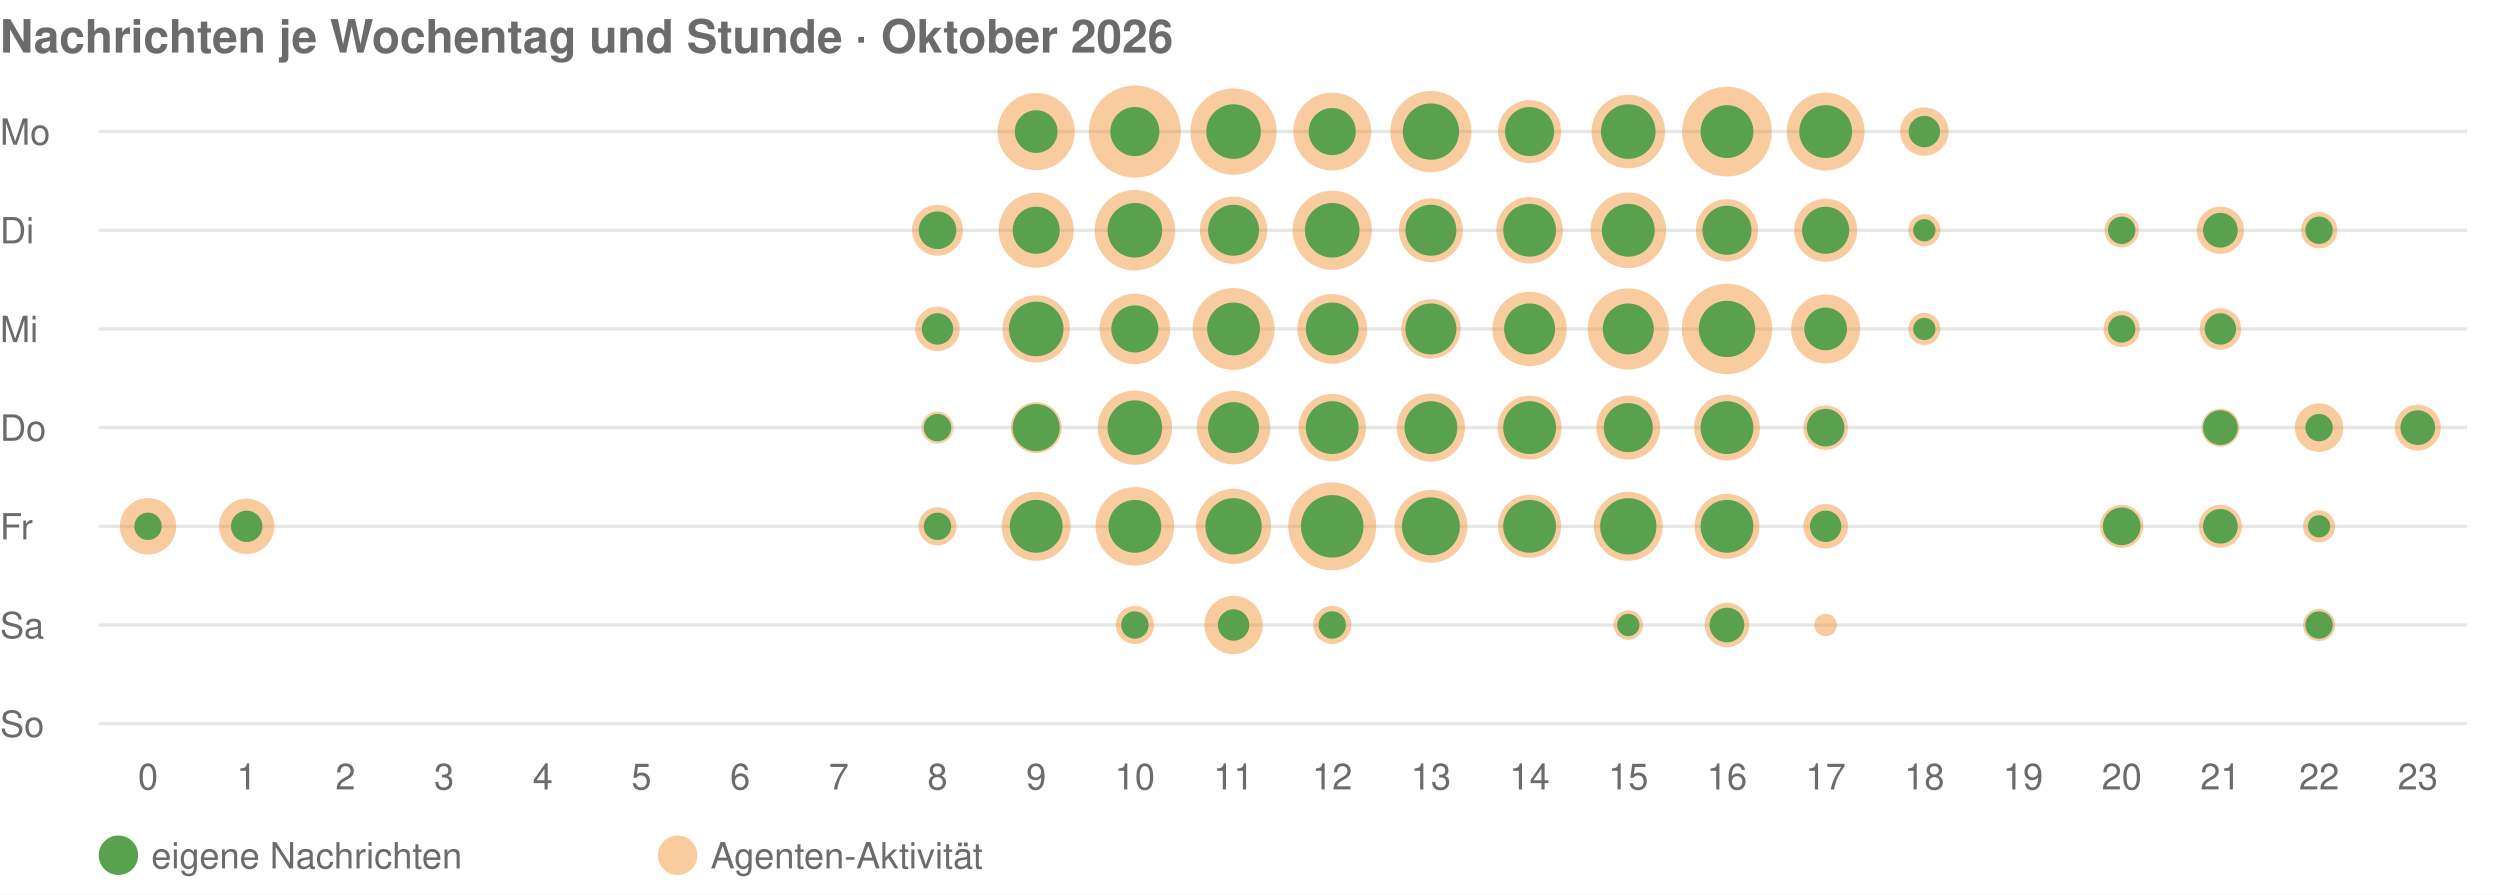
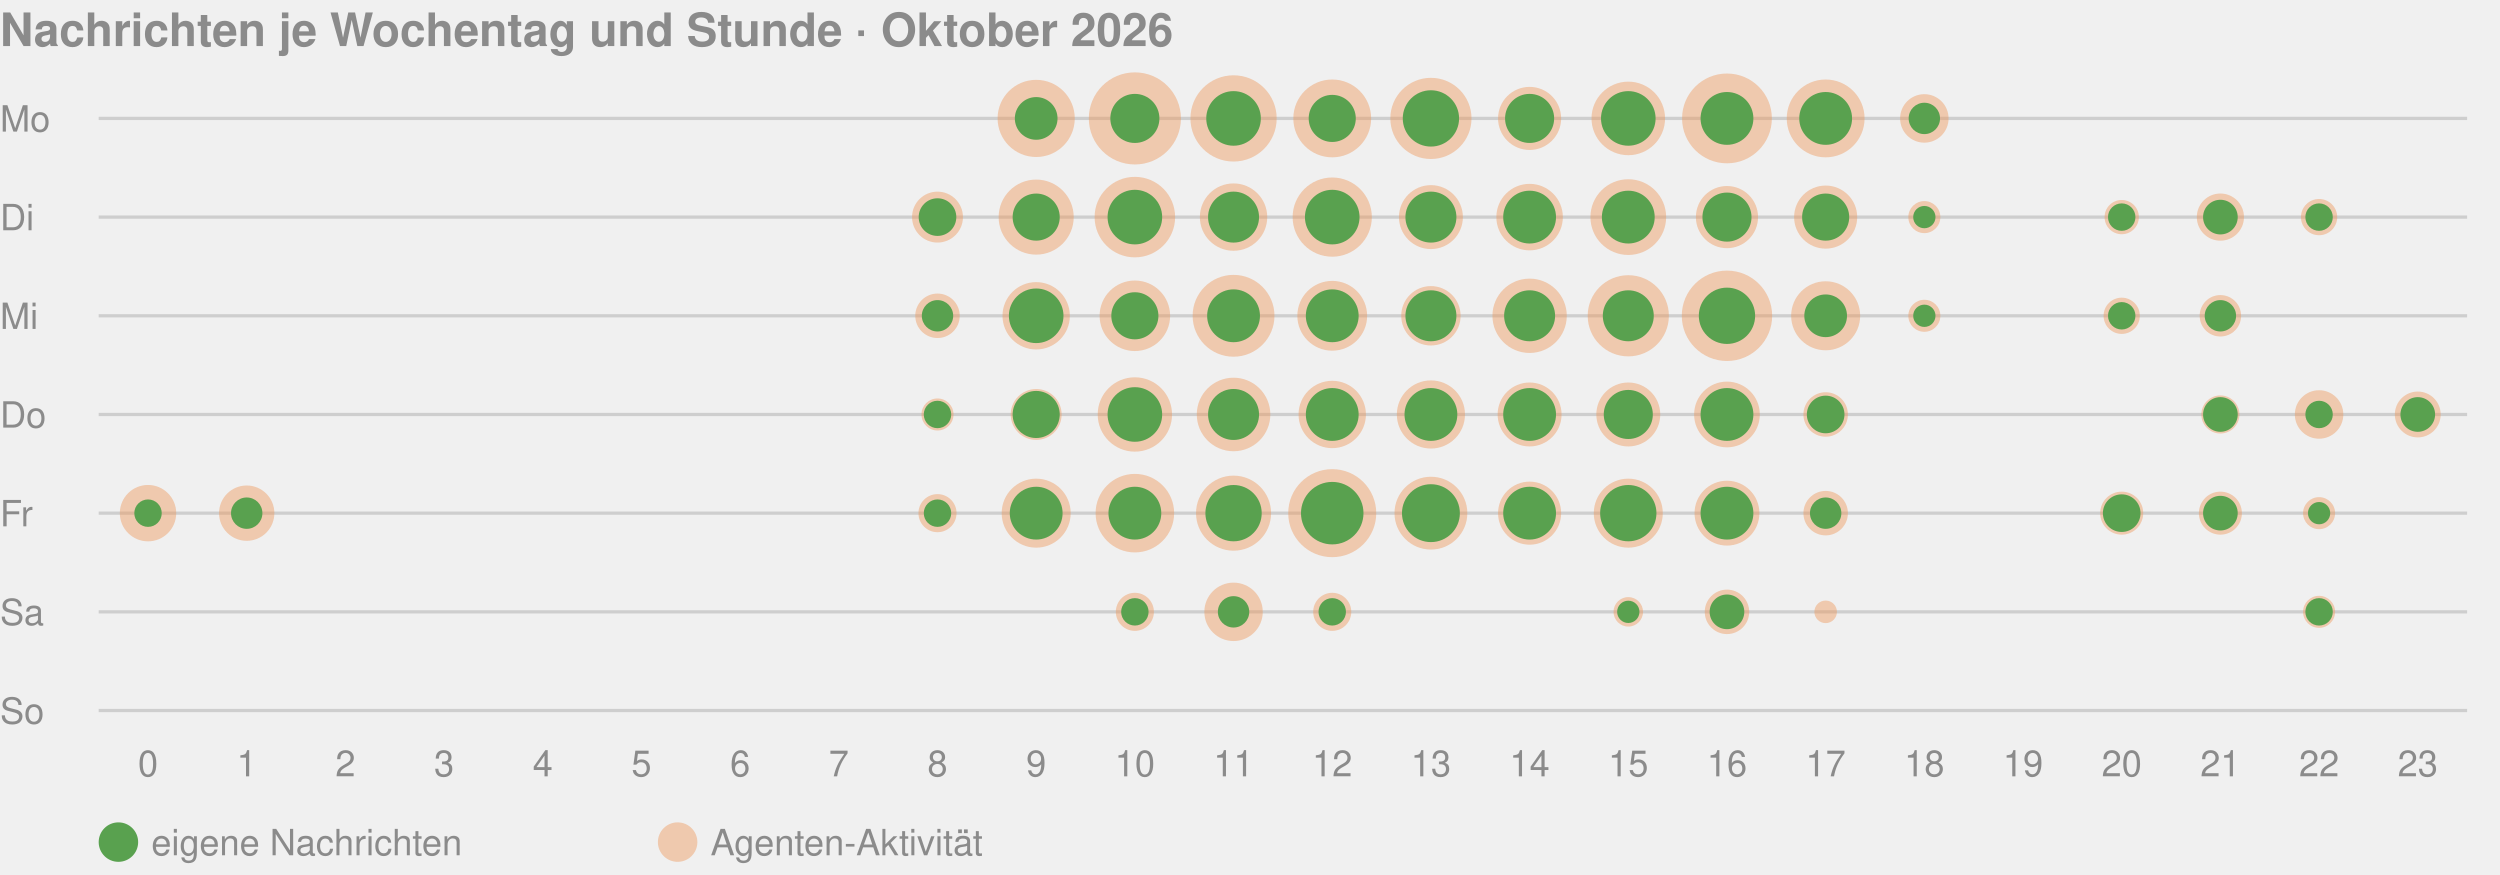
- <svg xmlns="http://www.w3.org/2000/svg" width="760" height="272" viewBox="0 0 760 272" font-family="-apple-system, 'Segoe UI', Helvetica, Arial, sans-serif">
-   <rect width="100%" height="100%" fill="#ffffff" />
-   <text x="0" y="16" font-size="14" font-weight="600" fill="#6b6b6b">Nachrichten je Wochentag und Stunde · Oktober 2026</text>
-   <text x="0" y="44" font-size="11" fill="#6b6b6b">Mo</text>
-   <line x1="30" y1="40" x2="750" y2="40" stroke="#e6e6e6" stroke-width="1" />
-   <circle cx="315" cy="40" r="11.73" fill="#f28e2b" fill-opacity="0.45" />
-   <circle cx="315" cy="40" r="6.49" fill="#59a14f" />
-   <circle cx="345" cy="40" r="14" fill="#f28e2b" fill-opacity="0.45" />
-   <circle cx="345" cy="40" r="7.46" fill="#59a14f" />
-   <circle cx="375" cy="40" r="13.11" fill="#f28e2b" fill-opacity="0.45" />
-   <circle cx="375" cy="40" r="8.3" fill="#59a14f" />
-   <circle cx="405" cy="40" r="11.83" fill="#f28e2b" fill-opacity="0.45" />
-   <circle cx="405" cy="40" r="7.16" fill="#59a14f" />
-   <circle cx="435" cy="40" r="12.34" fill="#f28e2b" fill-opacity="0.45" />
-   <circle cx="435" cy="40" r="8.56" fill="#59a14f" />
-   <circle cx="465" cy="40" r="9.59" fill="#f28e2b" fill-opacity="0.45" />
-   <circle cx="465" cy="40" r="7.46" fill="#59a14f" />
-   <circle cx="495" cy="40" r="11.18" fill="#f28e2b" fill-opacity="0.45" />
-   <circle cx="495" cy="40" r="8.3" fill="#59a14f" />
-   <circle cx="525" cy="40" r="13.65" fill="#f28e2b" fill-opacity="0.45" />
-   <circle cx="525" cy="40" r="8.03" fill="#59a14f" />
-   <circle cx="555" cy="40" r="11.83" fill="#f28e2b" fill-opacity="0.45" />
-   <circle cx="555" cy="40" r="8.03" fill="#59a14f" />
-   <circle cx="585" cy="40" r="7.37" fill="#f28e2b" fill-opacity="0.45" />
-   <circle cx="585" cy="40" r="4.77" fill="#59a14f" />
-   <text x="0" y="74" font-size="11" fill="#6b6b6b">Di</text>
-   <line x1="30" y1="70" x2="750" y2="70" stroke="#e6e6e6" stroke-width="1" />
-   <circle cx="285" cy="70" r="7.74" fill="#f28e2b" fill-opacity="0.45" />
-   <circle cx="285" cy="70" r="5.72" fill="#59a14f" />
-   <circle cx="315" cy="70" r="11.41" fill="#f28e2b" fill-opacity="0.45" />
-   <circle cx="315" cy="70" r="7.16" fill="#59a14f" />
-   <circle cx="345" cy="70" r="12.24" fill="#f28e2b" fill-opacity="0.45" />
-   <circle cx="345" cy="70" r="8.3" fill="#59a14f" />
-   <circle cx="375" cy="70" r="10.24" fill="#f28e2b" fill-opacity="0.45" />
-   <circle cx="375" cy="70" r="7.75" fill="#59a14f" />
-   <circle cx="405" cy="70" r="12.04" fill="#f28e2b" fill-opacity="0.45" />
-   <circle cx="405" cy="70" r="8.3" fill="#59a14f" />
-   <circle cx="435" cy="70" r="9.72" fill="#f28e2b" fill-opacity="0.45" />
-   <circle cx="435" cy="70" r="7.75" fill="#59a14f" />
-   <circle cx="465" cy="70" r="10.11" fill="#f28e2b" fill-opacity="0.45" />
-   <circle cx="465" cy="70" r="8.03" fill="#59a14f" />
-   <circle cx="495" cy="70" r="11.51" fill="#f28e2b" fill-opacity="0.45" />
-   <circle cx="495" cy="70" r="8.03" fill="#59a14f" />
-   <circle cx="525" cy="70" r="9.45" fill="#f28e2b" fill-opacity="0.45" />
-   <circle cx="525" cy="70" r="7.46" fill="#59a14f" />
-   <circle cx="555" cy="70" r="9.59" fill="#f28e2b" fill-opacity="0.45" />
-   <circle cx="555" cy="70" r="7.16" fill="#59a14f" />
-   <circle cx="585" cy="70" r="4.87" fill="#f28e2b" fill-opacity="0.45" />
-   <circle cx="585" cy="70" r="3.39" fill="#59a14f" />
-   <circle cx="645" cy="70" r="5.21" fill="#f28e2b" fill-opacity="0.45" />
-   <circle cx="645" cy="70" r="4.17" fill="#59a14f" />
-   <circle cx="675" cy="70" r="7.17" fill="#f28e2b" fill-opacity="0.45" />
-   <circle cx="675" cy="70" r="5.27" fill="#59a14f" />
-   <circle cx="705" cy="70" r="5.51" fill="#f28e2b" fill-opacity="0.45" />
-   <circle cx="705" cy="70" r="4.17" fill="#59a14f" />
-   <text x="0" y="104" font-size="11" fill="#6b6b6b">Mi</text>
-   <line x1="30" y1="100" x2="750" y2="100" stroke="#e6e6e6" stroke-width="1" />
-   <circle cx="285" cy="100" r="6.76" fill="#f28e2b" fill-opacity="0.45" />
-   <circle cx="285" cy="100" r="4.77" fill="#59a14f" />
-   <circle cx="315" cy="100" r="10.24" fill="#f28e2b" fill-opacity="0.45" />
-   <circle cx="315" cy="100" r="8.3" fill="#59a14f" />
-   <circle cx="345" cy="100" r="10.72" fill="#f28e2b" fill-opacity="0.45" />
-   <circle cx="345" cy="100" r="7.16" fill="#59a14f" />
-   <circle cx="375" cy="100" r="12.44" fill="#f28e2b" fill-opacity="0.45" />
-   <circle cx="375" cy="100" r="8.03" fill="#59a14f" />
-   <circle cx="405" cy="100" r="10.61" fill="#f28e2b" fill-opacity="0.45" />
-   <circle cx="405" cy="100" r="8.03" fill="#59a14f" />
-   <circle cx="435" cy="100" r="9.03" fill="#f28e2b" fill-opacity="0.45" />
-   <circle cx="435" cy="100" r="7.75" fill="#59a14f" />
-   <circle cx="465" cy="100" r="11.3" fill="#f28e2b" fill-opacity="0.45" />
-   <circle cx="465" cy="100" r="7.75" fill="#59a14f" />
-   <circle cx="495" cy="100" r="12.34" fill="#f28e2b" fill-opacity="0.45" />
-   <circle cx="495" cy="100" r="7.75" fill="#59a14f" />
-   <circle cx="525" cy="100" r="13.74" fill="#f28e2b" fill-opacity="0.45" />
-   <circle cx="525" cy="100" r="8.56" fill="#59a14f" />
-   <circle cx="555" cy="100" r="10.49" fill="#f28e2b" fill-opacity="0.45" />
-   <circle cx="555" cy="100" r="6.49" fill="#59a14f" />
-   <circle cx="585" cy="100" r="4.87" fill="#f28e2b" fill-opacity="0.45" />
-   <circle cx="585" cy="100" r="3.39" fill="#59a14f" />
-   <circle cx="645" cy="100" r="5.51" fill="#f28e2b" fill-opacity="0.45" />
-   <circle cx="645" cy="100" r="4.17" fill="#59a14f" />
-   <circle cx="675" cy="100" r="6.3" fill="#f28e2b" fill-opacity="0.45" />
-   <circle cx="675" cy="100" r="4.77" fill="#59a14f" />
-   <text x="0" y="134" font-size="11" fill="#6b6b6b">Do</text>
-   <line x1="30" y1="130" x2="750" y2="130" stroke="#e6e6e6" stroke-width="1" />
-   <circle cx="285" cy="130" r="4.87" fill="#f28e2b" fill-opacity="0.45" />
-   <circle cx="285" cy="130" r="4.17" fill="#59a14f" />
-   <circle cx="315" cy="130" r="7.74" fill="#f28e2b" fill-opacity="0.45" />
-   <circle cx="315" cy="130" r="7.16" fill="#59a14f" />
-   <circle cx="345" cy="130" r="11.3" fill="#f28e2b" fill-opacity="0.45" />
-   <circle cx="345" cy="130" r="8.3" fill="#59a14f" />
-   <circle cx="375" cy="130" r="11.18" fill="#f28e2b" fill-opacity="0.45" />
-   <circle cx="375" cy="130" r="7.75" fill="#59a14f" />
-   <circle cx="405" cy="130" r="10.24" fill="#f28e2b" fill-opacity="0.45" />
-   <circle cx="405" cy="130" r="8.03" fill="#59a14f" />
-   <circle cx="435" cy="130" r="10.36" fill="#f28e2b" fill-opacity="0.45" />
-   <circle cx="435" cy="130" r="8.03" fill="#59a14f" />
-   <circle cx="465" cy="130" r="9.72" fill="#f28e2b" fill-opacity="0.45" />
-   <circle cx="465" cy="130" r="8.03" fill="#59a14f" />
-   <circle cx="495" cy="130" r="9.72" fill="#f28e2b" fill-opacity="0.45" />
-   <circle cx="495" cy="130" r="7.46" fill="#59a14f" />
-   <circle cx="525" cy="130" r="9.99" fill="#f28e2b" fill-opacity="0.45" />
-   <circle cx="525" cy="130" r="8.03" fill="#59a14f" />
-   <circle cx="555" cy="130" r="6.76" fill="#f28e2b" fill-opacity="0.45" />
-   <circle cx="555" cy="130" r="5.72" fill="#59a14f" />
-   <circle cx="675" cy="130" r="5.79" fill="#f28e2b" fill-opacity="0.45" />
-   <circle cx="675" cy="130" r="5.27" fill="#59a14f" />
-   <circle cx="705" cy="130" r="7.37" fill="#f28e2b" fill-opacity="0.45" />
-   <circle cx="705" cy="130" r="4.17" fill="#59a14f" />
-   <circle cx="735" cy="130" r="6.97" fill="#f28e2b" fill-opacity="0.45" />
-   <circle cx="735" cy="130" r="5.27" fill="#59a14f" />
-   <text x="0" y="164" font-size="11" fill="#6b6b6b">Fr</text>
-   <line x1="30" y1="160" x2="750" y2="160" stroke="#e6e6e6" stroke-width="1" />
-   <circle cx="45" cy="160" r="8.57" fill="#f28e2b" fill-opacity="0.45" />
-   <circle cx="45" cy="160" r="4.17" fill="#59a14f" />
-   <circle cx="75" cy="160" r="8.41" fill="#f28e2b" fill-opacity="0.45" />
-   <circle cx="75" cy="160" r="4.77" fill="#59a14f" />
-   <circle cx="285" cy="160" r="5.79" fill="#f28e2b" fill-opacity="0.45" />
-   <circle cx="285" cy="160" r="4.17" fill="#59a14f" />
-   <circle cx="315" cy="160" r="10.49" fill="#f28e2b" fill-opacity="0.45" />
-   <circle cx="315" cy="160" r="8.03" fill="#59a14f" />
-   <circle cx="345" cy="160" r="11.94" fill="#f28e2b" fill-opacity="0.45" />
-   <circle cx="345" cy="160" r="8.03" fill="#59a14f" />
-   <circle cx="375" cy="160" r="11.41" fill="#f28e2b" fill-opacity="0.45" />
-   <circle cx="375" cy="160" r="8.56" fill="#59a14f" />
-   <circle cx="405" cy="160" r="13.38" fill="#f28e2b" fill-opacity="0.45" />
-   <circle cx="405" cy="160" r="9.5" fill="#59a14f" />
-   <circle cx="435" cy="160" r="11.07" fill="#f28e2b" fill-opacity="0.45" />
-   <circle cx="435" cy="160" r="8.8" fill="#59a14f" />
-   <circle cx="465" cy="160" r="9.59" fill="#f28e2b" fill-opacity="0.45" />
-   <circle cx="465" cy="160" r="8.03" fill="#59a14f" />
-   <circle cx="495" cy="160" r="10.49" fill="#f28e2b" fill-opacity="0.45" />
-   <circle cx="495" cy="160" r="8.56" fill="#59a14f" />
-   <circle cx="525" cy="160" r="9.86" fill="#f28e2b" fill-opacity="0.45" />
-   <circle cx="525" cy="160" r="8.03" fill="#59a14f" />
-   <circle cx="555" cy="160" r="6.76" fill="#f28e2b" fill-opacity="0.45" />
-   <circle cx="555" cy="160" r="4.77" fill="#59a14f" />
-   <circle cx="645" cy="160" r="6.54" fill="#f28e2b" fill-opacity="0.45" />
-   <circle cx="645" cy="160" r="5.72" fill="#59a14f" />
-   <circle cx="675" cy="160" r="6.54" fill="#f28e2b" fill-opacity="0.45" />
-   <circle cx="675" cy="160" r="5.27" fill="#59a14f" />
-   <circle cx="705" cy="160" r="4.87" fill="#f28e2b" fill-opacity="0.45" />
-   <circle cx="705" cy="160" r="3.39" fill="#59a14f" />
-   <text x="0" y="194" font-size="11" fill="#6b6b6b">Sa</text>
-   <line x1="30" y1="190" x2="750" y2="190" stroke="#e6e6e6" stroke-width="1" />
-   <circle cx="345" cy="190" r="5.79" fill="#f28e2b" fill-opacity="0.45" />
-   <circle cx="345" cy="190" r="4.17" fill="#59a14f" />
-   <circle cx="375" cy="190" r="8.88" fill="#f28e2b" fill-opacity="0.45" />
-   <circle cx="375" cy="190" r="4.77" fill="#59a14f" />
-   <circle cx="405" cy="190" r="5.79" fill="#f28e2b" fill-opacity="0.45" />
-   <circle cx="405" cy="190" r="4.17" fill="#59a14f" />
-   <circle cx="495" cy="190" r="4.48" fill="#f28e2b" fill-opacity="0.45" />
-   <circle cx="495" cy="190" r="3.39" fill="#59a14f" />
-   <circle cx="525" cy="190" r="6.76" fill="#f28e2b" fill-opacity="0.45" />
-   <circle cx="525" cy="190" r="5.27" fill="#59a14f" />
-   <circle cx="555" cy="190" r="3.43" fill="#f28e2b" fill-opacity="0.45" />
-   <circle cx="705" cy="190" r="4.87" fill="#f28e2b" fill-opacity="0.45" />
-   <circle cx="705" cy="190" r="4.17" fill="#59a14f" />
-   <text x="0" y="224" font-size="11" fill="#6b6b6b">So</text>
-   <line x1="30" y1="220" x2="750" y2="220" stroke="#e6e6e6" stroke-width="1" />
-   <text x="45" y="240" font-size="11" text-anchor="middle" fill="#6b6b6b">0</text>
-   <text x="75" y="240" font-size="11" text-anchor="middle" fill="#6b6b6b">1</text>
-   <text x="105" y="240" font-size="11" text-anchor="middle" fill="#6b6b6b">2</text>
-   <text x="135" y="240" font-size="11" text-anchor="middle" fill="#6b6b6b">3</text>
-   <text x="165" y="240" font-size="11" text-anchor="middle" fill="#6b6b6b">4</text>
-   <text x="195" y="240" font-size="11" text-anchor="middle" fill="#6b6b6b">5</text>
-   <text x="225" y="240" font-size="11" text-anchor="middle" fill="#6b6b6b">6</text>
-   <text x="255" y="240" font-size="11" text-anchor="middle" fill="#6b6b6b">7</text>
-   <text x="285" y="240" font-size="11" text-anchor="middle" fill="#6b6b6b">8</text>
-   <text x="315" y="240" font-size="11" text-anchor="middle" fill="#6b6b6b">9</text>
-   <text x="345" y="240" font-size="11" text-anchor="middle" fill="#6b6b6b">10</text>
-   <text x="375" y="240" font-size="11" text-anchor="middle" fill="#6b6b6b">11</text>
-   <text x="405" y="240" font-size="11" text-anchor="middle" fill="#6b6b6b">12</text>
-   <text x="435" y="240" font-size="11" text-anchor="middle" fill="#6b6b6b">13</text>
-   <text x="465" y="240" font-size="11" text-anchor="middle" fill="#6b6b6b">14</text>
-   <text x="495" y="240" font-size="11" text-anchor="middle" fill="#6b6b6b">15</text>
-   <text x="525" y="240" font-size="11" text-anchor="middle" fill="#6b6b6b">16</text>
-   <text x="555" y="240" font-size="11" text-anchor="middle" fill="#6b6b6b">17</text>
-   <text x="585" y="240" font-size="11" text-anchor="middle" fill="#6b6b6b">18</text>
-   <text x="615" y="240" font-size="11" text-anchor="middle" fill="#6b6b6b">19</text>
-   <text x="645" y="240" font-size="11" text-anchor="middle" fill="#6b6b6b">20</text>
-   <text x="675" y="240" font-size="11" text-anchor="middle" fill="#6b6b6b">21</text>
-   <text x="705" y="240" font-size="11" text-anchor="middle" fill="#6b6b6b">22</text>
-   <text x="735" y="240" font-size="11" text-anchor="middle" fill="#6b6b6b">23</text>
-   <circle cx="36" cy="260" r="6" fill="#59a14f" />
-   <text x="46" y="264" font-size="11" fill="#6b6b6b">eigene Nachrichten</text>
-   <circle cx="206" cy="260" r="6" fill="#f28e2b" fill-opacity="0.45" />
-   <text x="216" y="264" font-size="11" fill="#6b6b6b">Agenten-Aktivität</text>
+ <svg xmlns="http://www.w3.org/2000/svg" width="760" height="266" viewBox="0 0 760 266" font-family="-apple-system, 'Segoe UI', Helvetica, Arial, sans-serif">
+   <text x="0" y="14" font-size="14" font-weight="600" fill="#8b8b8b">Nachrichten je Wochentag und Stunde · Oktober 2026</text>
+   <text x="0" y="40" font-size="11" fill="#8b8b8b">Mo</text>
+   <line x1="30" y1="36" x2="750" y2="36" stroke="#7f7f7f" stroke-width="1" stroke-opacity="0.3" />
+   <circle cx="315" cy="36" r="11.73" fill="#ee9a5f" fill-opacity="0.45" />
+   <circle cx="315" cy="36" r="6.49" fill="#59a14f" />
+   <circle cx="345" cy="36" r="14" fill="#ee9a5f" fill-opacity="0.45" />
+   <circle cx="345" cy="36" r="7.46" fill="#59a14f" />
+   <circle cx="375" cy="36" r="13.11" fill="#ee9a5f" fill-opacity="0.45" />
+   <circle cx="375" cy="36" r="8.3" fill="#59a14f" />
+   <circle cx="405" cy="36" r="11.83" fill="#ee9a5f" fill-opacity="0.45" />
+   <circle cx="405" cy="36" r="7.16" fill="#59a14f" />
+   <circle cx="435" cy="36" r="12.34" fill="#ee9a5f" fill-opacity="0.45" />
+   <circle cx="435" cy="36" r="8.56" fill="#59a14f" />
+   <circle cx="465" cy="36" r="9.59" fill="#ee9a5f" fill-opacity="0.45" />
+   <circle cx="465" cy="36" r="7.46" fill="#59a14f" />
+   <circle cx="495" cy="36" r="11.18" fill="#ee9a5f" fill-opacity="0.45" />
+   <circle cx="495" cy="36" r="8.3" fill="#59a14f" />
+   <circle cx="525" cy="36" r="13.65" fill="#ee9a5f" fill-opacity="0.45" />
+   <circle cx="525" cy="36" r="8.03" fill="#59a14f" />
+   <circle cx="555" cy="36" r="11.83" fill="#ee9a5f" fill-opacity="0.45" />
+   <circle cx="555" cy="36" r="8.03" fill="#59a14f" />
+   <circle cx="585" cy="36" r="7.37" fill="#ee9a5f" fill-opacity="0.45" />
+   <circle cx="585" cy="36" r="4.77" fill="#59a14f" />
+   <text x="0" y="70" font-size="11" fill="#8b8b8b">Di</text>
+   <line x1="30" y1="66" x2="750" y2="66" stroke="#7f7f7f" stroke-width="1" stroke-opacity="0.3" />
+   <circle cx="285" cy="66" r="7.74" fill="#ee9a5f" fill-opacity="0.45" />
+   <circle cx="285" cy="66" r="5.72" fill="#59a14f" />
+   <circle cx="315" cy="66" r="11.41" fill="#ee9a5f" fill-opacity="0.45" />
+   <circle cx="315" cy="66" r="7.16" fill="#59a14f" />
+   <circle cx="345" cy="66" r="12.24" fill="#ee9a5f" fill-opacity="0.45" />
+   <circle cx="345" cy="66" r="8.3" fill="#59a14f" />
+   <circle cx="375" cy="66" r="10.24" fill="#ee9a5f" fill-opacity="0.45" />
+   <circle cx="375" cy="66" r="7.75" fill="#59a14f" />
+   <circle cx="405" cy="66" r="12.04" fill="#ee9a5f" fill-opacity="0.45" />
+   <circle cx="405" cy="66" r="8.3" fill="#59a14f" />
+   <circle cx="435" cy="66" r="9.72" fill="#ee9a5f" fill-opacity="0.45" />
+   <circle cx="435" cy="66" r="7.75" fill="#59a14f" />
+   <circle cx="465" cy="66" r="10.11" fill="#ee9a5f" fill-opacity="0.45" />
+   <circle cx="465" cy="66" r="8.03" fill="#59a14f" />
+   <circle cx="495" cy="66" r="11.51" fill="#ee9a5f" fill-opacity="0.45" />
+   <circle cx="495" cy="66" r="8.03" fill="#59a14f" />
+   <circle cx="525" cy="66" r="9.45" fill="#ee9a5f" fill-opacity="0.45" />
+   <circle cx="525" cy="66" r="7.46" fill="#59a14f" />
+   <circle cx="555" cy="66" r="9.59" fill="#ee9a5f" fill-opacity="0.45" />
+   <circle cx="555" cy="66" r="7.16" fill="#59a14f" />
+   <circle cx="585" cy="66" r="4.87" fill="#ee9a5f" fill-opacity="0.45" />
+   <circle cx="585" cy="66" r="3.39" fill="#59a14f" />
+   <circle cx="645" cy="66" r="5.21" fill="#ee9a5f" fill-opacity="0.45" />
+   <circle cx="645" cy="66" r="4.17" fill="#59a14f" />
+   <circle cx="675" cy="66" r="7.17" fill="#ee9a5f" fill-opacity="0.45" />
+   <circle cx="675" cy="66" r="5.27" fill="#59a14f" />
+   <circle cx="705" cy="66" r="5.51" fill="#ee9a5f" fill-opacity="0.45" />
+   <circle cx="705" cy="66" r="4.17" fill="#59a14f" />
+   <text x="0" y="100" font-size="11" fill="#8b8b8b">Mi</text>
+   <line x1="30" y1="96" x2="750" y2="96" stroke="#7f7f7f" stroke-width="1" stroke-opacity="0.3" />
+   <circle cx="285" cy="96" r="6.76" fill="#ee9a5f" fill-opacity="0.45" />
+   <circle cx="285" cy="96" r="4.77" fill="#59a14f" />
+   <circle cx="315" cy="96" r="10.24" fill="#ee9a5f" fill-opacity="0.45" />
+   <circle cx="315" cy="96" r="8.3" fill="#59a14f" />
+   <circle cx="345" cy="96" r="10.72" fill="#ee9a5f" fill-opacity="0.45" />
+   <circle cx="345" cy="96" r="7.16" fill="#59a14f" />
+   <circle cx="375" cy="96" r="12.44" fill="#ee9a5f" fill-opacity="0.45" />
+   <circle cx="375" cy="96" r="8.03" fill="#59a14f" />
+   <circle cx="405" cy="96" r="10.61" fill="#ee9a5f" fill-opacity="0.45" />
+   <circle cx="405" cy="96" r="8.03" fill="#59a14f" />
+   <circle cx="435" cy="96" r="9.03" fill="#ee9a5f" fill-opacity="0.45" />
+   <circle cx="435" cy="96" r="7.75" fill="#59a14f" />
+   <circle cx="465" cy="96" r="11.3" fill="#ee9a5f" fill-opacity="0.45" />
+   <circle cx="465" cy="96" r="7.75" fill="#59a14f" />
+   <circle cx="495" cy="96" r="12.34" fill="#ee9a5f" fill-opacity="0.45" />
+   <circle cx="495" cy="96" r="7.75" fill="#59a14f" />
+   <circle cx="525" cy="96" r="13.74" fill="#ee9a5f" fill-opacity="0.45" />
+   <circle cx="525" cy="96" r="8.56" fill="#59a14f" />
+   <circle cx="555" cy="96" r="10.49" fill="#ee9a5f" fill-opacity="0.45" />
+   <circle cx="555" cy="96" r="6.49" fill="#59a14f" />
+   <circle cx="585" cy="96" r="4.87" fill="#ee9a5f" fill-opacity="0.45" />
+   <circle cx="585" cy="96" r="3.39" fill="#59a14f" />
+   <circle cx="645" cy="96" r="5.51" fill="#ee9a5f" fill-opacity="0.45" />
+   <circle cx="645" cy="96" r="4.17" fill="#59a14f" />
+   <circle cx="675" cy="96" r="6.3" fill="#ee9a5f" fill-opacity="0.45" />
+   <circle cx="675" cy="96" r="4.77" fill="#59a14f" />
+   <text x="0" y="130" font-size="11" fill="#8b8b8b">Do</text>
+   <line x1="30" y1="126" x2="750" y2="126" stroke="#7f7f7f" stroke-width="1" stroke-opacity="0.3" />
+   <circle cx="285" cy="126" r="4.87" fill="#ee9a5f" fill-opacity="0.45" />
+   <circle cx="285" cy="126" r="4.17" fill="#59a14f" />
+   <circle cx="315" cy="126" r="7.74" fill="#ee9a5f" fill-opacity="0.45" />
+   <circle cx="315" cy="126" r="7.16" fill="#59a14f" />
+   <circle cx="345" cy="126" r="11.3" fill="#ee9a5f" fill-opacity="0.45" />
+   <circle cx="345" cy="126" r="8.3" fill="#59a14f" />
+   <circle cx="375" cy="126" r="11.18" fill="#ee9a5f" fill-opacity="0.45" />
+   <circle cx="375" cy="126" r="7.75" fill="#59a14f" />
+   <circle cx="405" cy="126" r="10.24" fill="#ee9a5f" fill-opacity="0.45" />
+   <circle cx="405" cy="126" r="8.03" fill="#59a14f" />
+   <circle cx="435" cy="126" r="10.36" fill="#ee9a5f" fill-opacity="0.45" />
+   <circle cx="435" cy="126" r="8.03" fill="#59a14f" />
+   <circle cx="465" cy="126" r="9.72" fill="#ee9a5f" fill-opacity="0.45" />
+   <circle cx="465" cy="126" r="8.03" fill="#59a14f" />
+   <circle cx="495" cy="126" r="9.72" fill="#ee9a5f" fill-opacity="0.45" />
+   <circle cx="495" cy="126" r="7.46" fill="#59a14f" />
+   <circle cx="525" cy="126" r="9.99" fill="#ee9a5f" fill-opacity="0.45" />
+   <circle cx="525" cy="126" r="8.03" fill="#59a14f" />
+   <circle cx="555" cy="126" r="6.76" fill="#ee9a5f" fill-opacity="0.45" />
+   <circle cx="555" cy="126" r="5.72" fill="#59a14f" />
+   <circle cx="675" cy="126" r="5.79" fill="#ee9a5f" fill-opacity="0.45" />
+   <circle cx="675" cy="126" r="5.27" fill="#59a14f" />
+   <circle cx="705" cy="126" r="7.37" fill="#ee9a5f" fill-opacity="0.45" />
+   <circle cx="705" cy="126" r="4.17" fill="#59a14f" />
+   <circle cx="735" cy="126" r="6.97" fill="#ee9a5f" fill-opacity="0.45" />
+   <circle cx="735" cy="126" r="5.27" fill="#59a14f" />
+   <text x="0" y="160" font-size="11" fill="#8b8b8b">Fr</text>
+   <line x1="30" y1="156" x2="750" y2="156" stroke="#7f7f7f" stroke-width="1" stroke-opacity="0.3" />
+   <circle cx="45" cy="156" r="8.57" fill="#ee9a5f" fill-opacity="0.45" />
+   <circle cx="45" cy="156" r="4.17" fill="#59a14f" />
+   <circle cx="75" cy="156" r="8.41" fill="#ee9a5f" fill-opacity="0.45" />
+   <circle cx="75" cy="156" r="4.77" fill="#59a14f" />
+   <circle cx="285" cy="156" r="5.79" fill="#ee9a5f" fill-opacity="0.45" />
+   <circle cx="285" cy="156" r="4.17" fill="#59a14f" />
+   <circle cx="315" cy="156" r="10.49" fill="#ee9a5f" fill-opacity="0.45" />
+   <circle cx="315" cy="156" r="8.03" fill="#59a14f" />
+   <circle cx="345" cy="156" r="11.94" fill="#ee9a5f" fill-opacity="0.45" />
+   <circle cx="345" cy="156" r="8.03" fill="#59a14f" />
+   <circle cx="375" cy="156" r="11.41" fill="#ee9a5f" fill-opacity="0.45" />
+   <circle cx="375" cy="156" r="8.56" fill="#59a14f" />
+   <circle cx="405" cy="156" r="13.38" fill="#ee9a5f" fill-opacity="0.45" />
+   <circle cx="405" cy="156" r="9.5" fill="#59a14f" />
+   <circle cx="435" cy="156" r="11.07" fill="#ee9a5f" fill-opacity="0.45" />
+   <circle cx="435" cy="156" r="8.8" fill="#59a14f" />
+   <circle cx="465" cy="156" r="9.59" fill="#ee9a5f" fill-opacity="0.45" />
+   <circle cx="465" cy="156" r="8.03" fill="#59a14f" />
+   <circle cx="495" cy="156" r="10.49" fill="#ee9a5f" fill-opacity="0.45" />
+   <circle cx="495" cy="156" r="8.56" fill="#59a14f" />
+   <circle cx="525" cy="156" r="9.86" fill="#ee9a5f" fill-opacity="0.45" />
+   <circle cx="525" cy="156" r="8.03" fill="#59a14f" />
+   <circle cx="555" cy="156" r="6.76" fill="#ee9a5f" fill-opacity="0.45" />
+   <circle cx="555" cy="156" r="4.77" fill="#59a14f" />
+   <circle cx="645" cy="156" r="6.54" fill="#ee9a5f" fill-opacity="0.45" />
+   <circle cx="645" cy="156" r="5.72" fill="#59a14f" />
+   <circle cx="675" cy="156" r="6.54" fill="#ee9a5f" fill-opacity="0.45" />
+   <circle cx="675" cy="156" r="5.27" fill="#59a14f" />
+   <circle cx="705" cy="156" r="4.87" fill="#ee9a5f" fill-opacity="0.45" />
+   <circle cx="705" cy="156" r="3.39" fill="#59a14f" />
+   <text x="0" y="190" font-size="11" fill="#8b8b8b">Sa</text>
+   <line x1="30" y1="186" x2="750" y2="186" stroke="#7f7f7f" stroke-width="1" stroke-opacity="0.3" />
+   <circle cx="345" cy="186" r="5.79" fill="#ee9a5f" fill-opacity="0.45" />
+   <circle cx="345" cy="186" r="4.17" fill="#59a14f" />
+   <circle cx="375" cy="186" r="8.88" fill="#ee9a5f" fill-opacity="0.45" />
+   <circle cx="375" cy="186" r="4.77" fill="#59a14f" />
+   <circle cx="405" cy="186" r="5.79" fill="#ee9a5f" fill-opacity="0.45" />
+   <circle cx="405" cy="186" r="4.17" fill="#59a14f" />
+   <circle cx="495" cy="186" r="4.48" fill="#ee9a5f" fill-opacity="0.45" />
+   <circle cx="495" cy="186" r="3.39" fill="#59a14f" />
+   <circle cx="525" cy="186" r="6.76" fill="#ee9a5f" fill-opacity="0.45" />
+   <circle cx="525" cy="186" r="5.27" fill="#59a14f" />
+   <circle cx="555" cy="186" r="3.43" fill="#ee9a5f" fill-opacity="0.45" />
+   <circle cx="705" cy="186" r="4.87" fill="#ee9a5f" fill-opacity="0.45" />
+   <circle cx="705" cy="186" r="4.17" fill="#59a14f" />
+   <text x="0" y="220" font-size="11" fill="#8b8b8b">So</text>
+   <line x1="30" y1="216" x2="750" y2="216" stroke="#7f7f7f" stroke-width="1" stroke-opacity="0.3" />
+   <text x="45" y="236" font-size="11" text-anchor="middle" fill="#8b8b8b">0</text>
+   <text x="75" y="236" font-size="11" text-anchor="middle" fill="#8b8b8b">1</text>
+   <text x="105" y="236" font-size="11" text-anchor="middle" fill="#8b8b8b">2</text>
+   <text x="135" y="236" font-size="11" text-anchor="middle" fill="#8b8b8b">3</text>
+   <text x="165" y="236" font-size="11" text-anchor="middle" fill="#8b8b8b">4</text>
+   <text x="195" y="236" font-size="11" text-anchor="middle" fill="#8b8b8b">5</text>
+   <text x="225" y="236" font-size="11" text-anchor="middle" fill="#8b8b8b">6</text>
+   <text x="255" y="236" font-size="11" text-anchor="middle" fill="#8b8b8b">7</text>
+   <text x="285" y="236" font-size="11" text-anchor="middle" fill="#8b8b8b">8</text>
+   <text x="315" y="236" font-size="11" text-anchor="middle" fill="#8b8b8b">9</text>
+   <text x="345" y="236" font-size="11" text-anchor="middle" fill="#8b8b8b">10</text>
+   <text x="375" y="236" font-size="11" text-anchor="middle" fill="#8b8b8b">11</text>
+   <text x="405" y="236" font-size="11" text-anchor="middle" fill="#8b8b8b">12</text>
+   <text x="435" y="236" font-size="11" text-anchor="middle" fill="#8b8b8b">13</text>
+   <text x="465" y="236" font-size="11" text-anchor="middle" fill="#8b8b8b">14</text>
+   <text x="495" y="236" font-size="11" text-anchor="middle" fill="#8b8b8b">15</text>
+   <text x="525" y="236" font-size="11" text-anchor="middle" fill="#8b8b8b">16</text>
+   <text x="555" y="236" font-size="11" text-anchor="middle" fill="#8b8b8b">17</text>
+   <text x="585" y="236" font-size="11" text-anchor="middle" fill="#8b8b8b">18</text>
+   <text x="615" y="236" font-size="11" text-anchor="middle" fill="#8b8b8b">19</text>
+   <text x="645" y="236" font-size="11" text-anchor="middle" fill="#8b8b8b">20</text>
+   <text x="675" y="236" font-size="11" text-anchor="middle" fill="#8b8b8b">21</text>
+   <text x="705" y="236" font-size="11" text-anchor="middle" fill="#8b8b8b">22</text>
+   <text x="735" y="236" font-size="11" text-anchor="middle" fill="#8b8b8b">23</text>
+   <circle cx="36" cy="256" r="6" fill="#59a14f" />
+   <text x="46" y="260" font-size="11" fill="#8b8b8b">eigene Nachrichten</text>
+   <circle cx="206" cy="256" r="6" fill="#ee9a5f" fill-opacity="0.45" />
+   <text x="216" y="260" font-size="11" fill="#8b8b8b">Agenten-Aktivität</text>
</svg>
